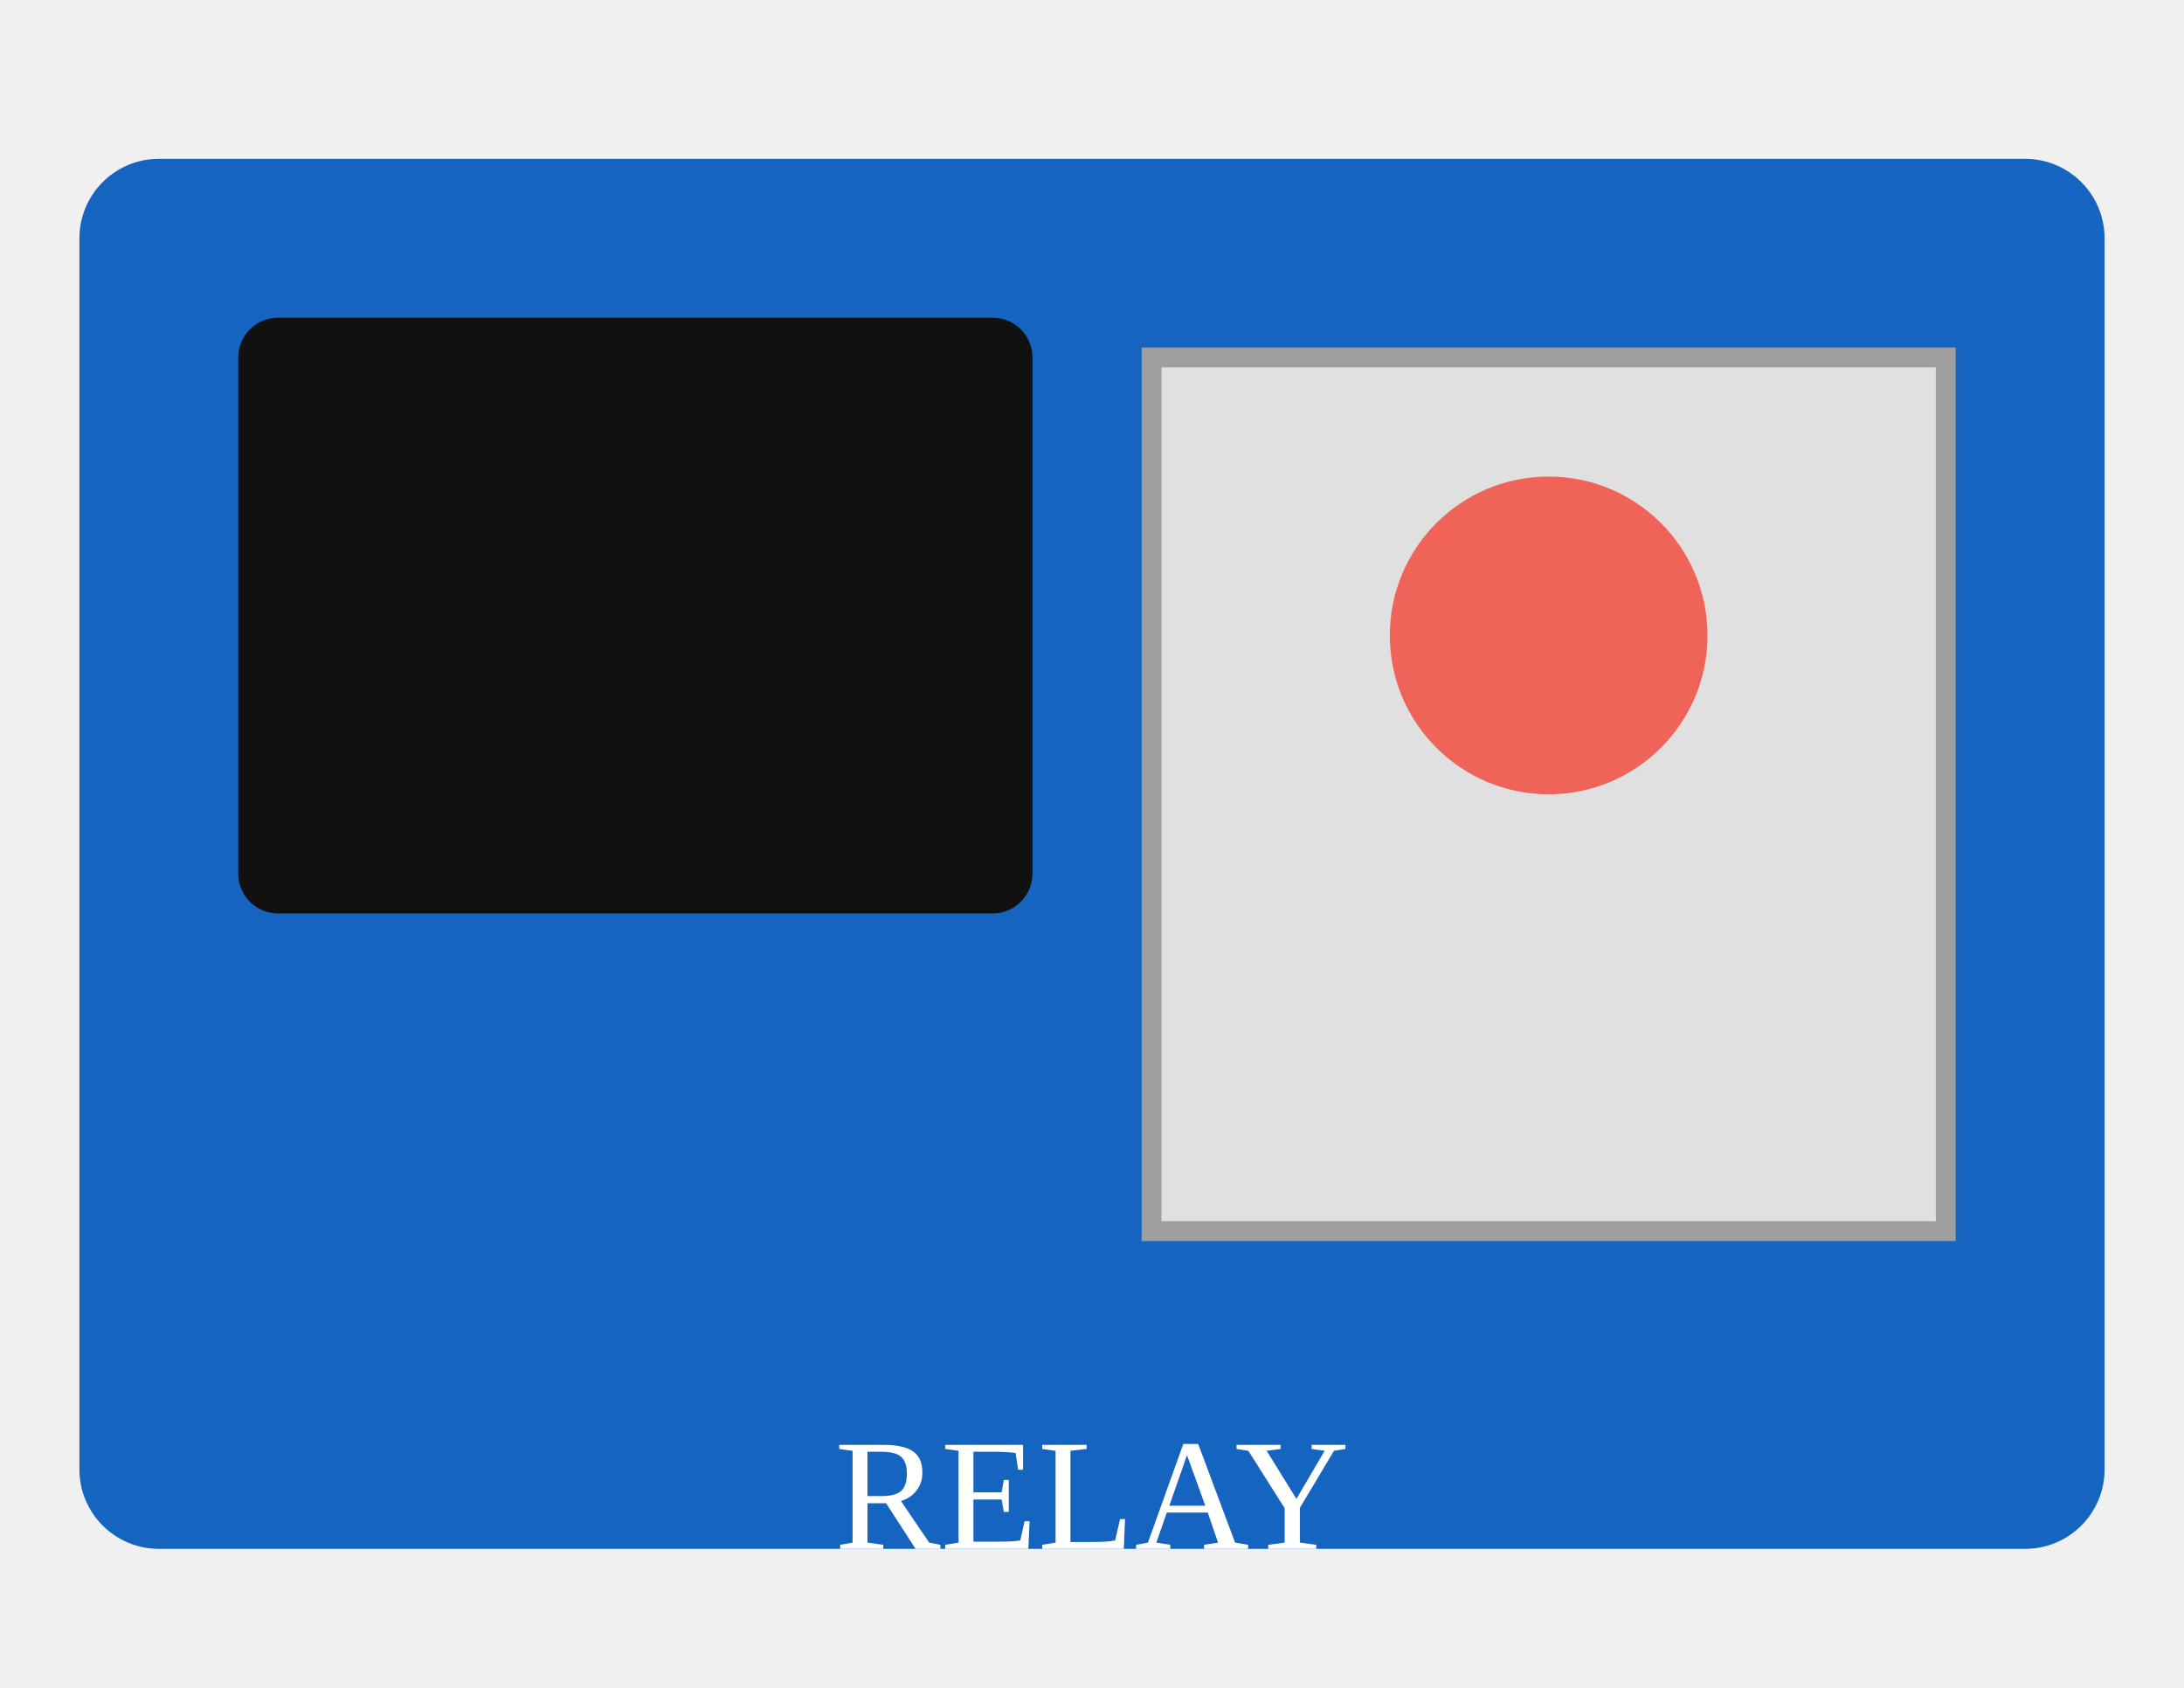
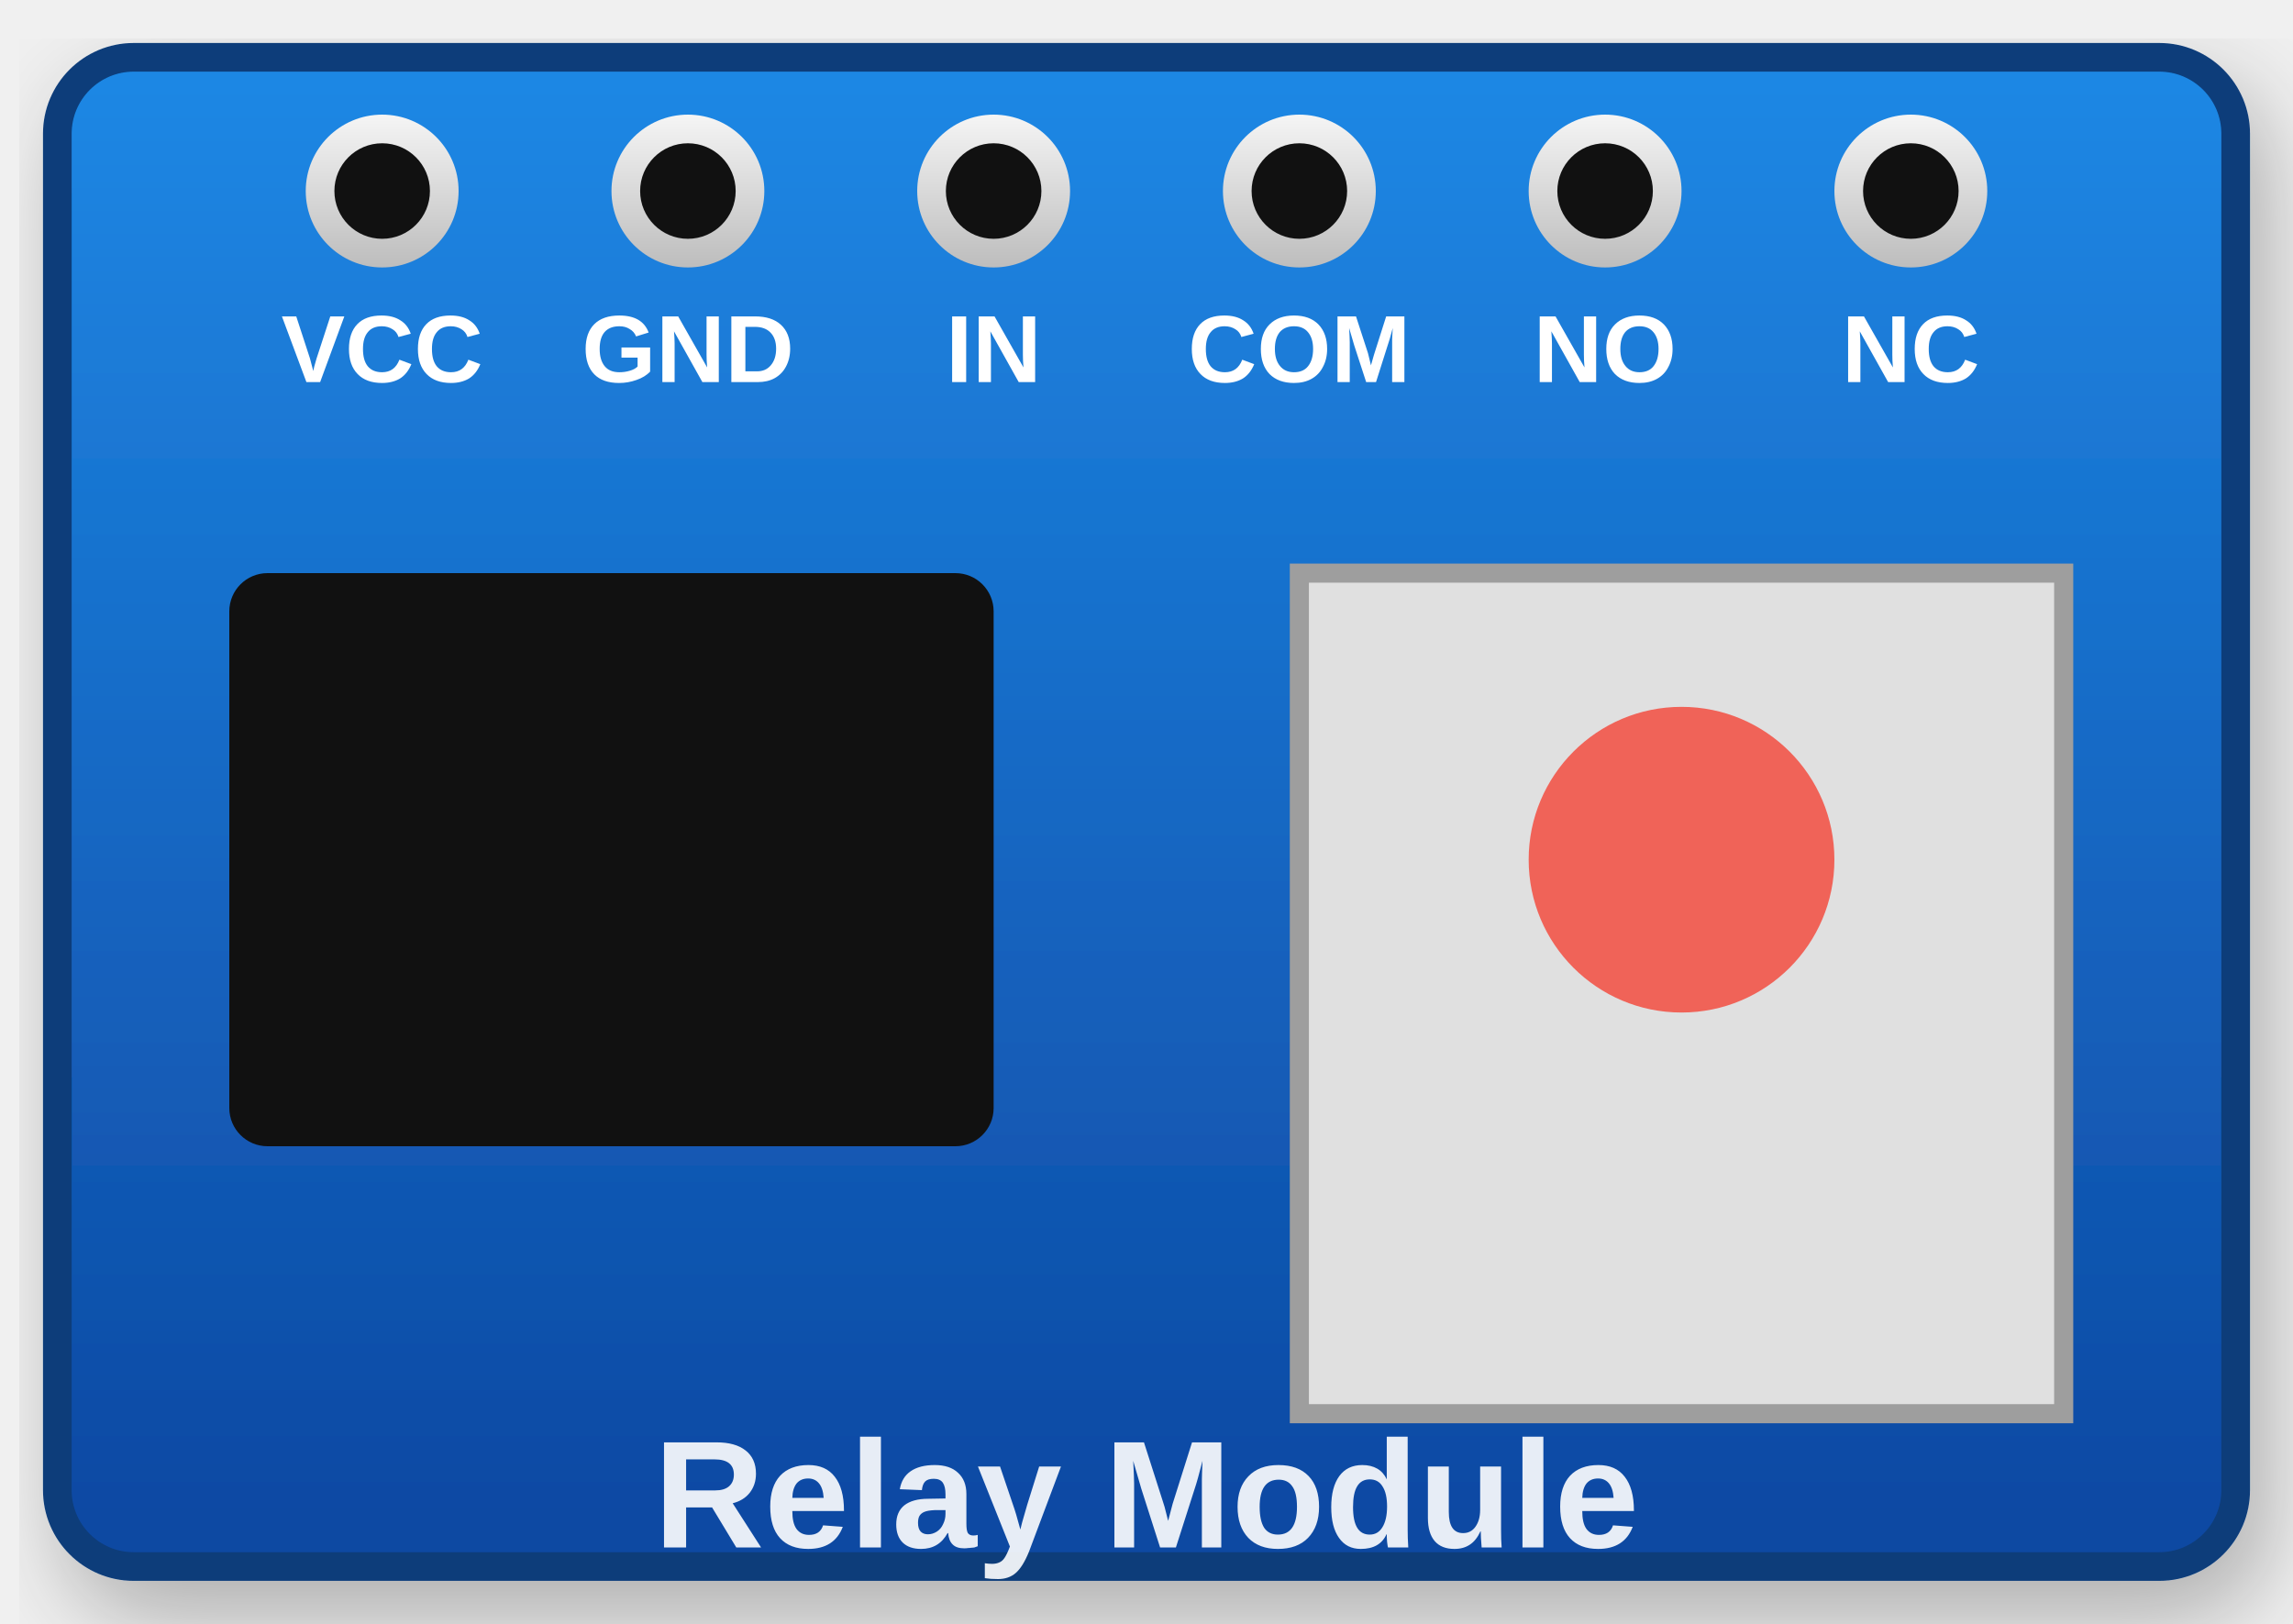
- <svg xmlns="http://www.w3.org/2000/svg" viewBox="0 0 110 85" width="110" height="85">
-   <rect x="4" y="8" width="102" height="70" rx="4" fill="#1565C0" />
-   <rect x="12" y="16" width="40" height="30" rx="2" fill="#111" />
-   <rect x="58" y="18" width="40" height="44" fill="#E0E0E0" stroke="#9E9E9E" />
-   <circle cx="78" cy="32" r="8" fill="#F44336" opacity="0.8" />
-   <text x="55" y="78" text-anchor="middle" fill="#fff" font-size="8">RELAY</text>
+ <svg xmlns="http://www.w3.org/2000/svg" viewBox="0 0 120 85" width="120" height="85">
+   <defs>
+     <linearGradient id="pcb-relay" x1="0" y1="0" x2="0" y2="1">
+       <stop offset="0%" stop-color="#1E88E5" />
+       <stop offset="100%" stop-color="#0D47A1" />
+     </linearGradient>
+     <linearGradient id="pcbTeal-relay" x1="0" y1="0" x2="0" y2="1">
+       <stop offset="0%" stop-color="#00939d" />
+       <stop offset="100%" stop-color="#007982" />
+     </linearGradient>
+     <linearGradient id="metal-relay" x1="0" y1="0" x2="0" y2="1">
+       <stop offset="0%" stop-color="#eee" />
+       <stop offset="50%" stop-color="#fff" />
+       <stop offset="100%" stop-color="#999" />
+     </linearGradient>
+     <linearGradient id="pin-relay" x1="0" y1="0" x2="0" y2="1">
+       <stop offset="0%" stop-color="#f5f5f5" />
+       <stop offset="100%" stop-color="#bdbdbd" />
+     </linearGradient>
+     <filter id="sh-relay" x="-8%" y="-8%" width="116%" height="116%">
+       <feDropShadow dx="1" dy="2" stdDeviation="2.5" flood-opacity="0.28" />
+     </filter>
+     <filter id="glow-relay">
+       <feGaussianBlur stdDeviation="1.5" result="b" />
+       <feMerge>
+         <feMergeNode in="b" />
+         <feMergeNode in="SourceGraphic" />
+       </feMerge>
+     </filter>
+   </defs>
+   <rect x="3" y="3" width="114" height="79" rx="4" fill="url(#pcb-relay)" stroke="#0a3d7a" stroke-width="1.5" filter="url(#sh-relay)" />
+   <circle cx="20" cy="10" r="4" fill="url(#pin-relay)" />
+   <circle cx="20" cy="10" r="2.5" fill="#111" />
+   <text x="20" y="20" text-anchor="middle" fill="#fff" font-size="5" font-weight="bold" font-family="Arial,sans-serif">VCC</text>
+   <circle cx="36" cy="10" r="4" fill="url(#pin-relay)" />
+   <circle cx="36" cy="10" r="2.5" fill="#111" />
+   <text x="36" y="20" text-anchor="middle" fill="#fff" font-size="5" font-weight="bold" font-family="Arial,sans-serif">GND</text>
+   <circle cx="52" cy="10" r="4" fill="url(#pin-relay)" />
+   <circle cx="52" cy="10" r="2.5" fill="#111" />
+   <text x="52" y="20" text-anchor="middle" fill="#fff" font-size="5" font-weight="bold" font-family="Arial,sans-serif">IN</text>
+   <circle cx="68" cy="10" r="4" fill="url(#pin-relay)" />
+   <circle cx="68" cy="10" r="2.5" fill="#111" />
+   <text x="68" y="20" text-anchor="middle" fill="#fff" font-size="5" font-weight="bold" font-family="Arial,sans-serif">COM</text>
+   <circle cx="84" cy="10" r="4" fill="url(#pin-relay)" />
+   <circle cx="84" cy="10" r="2.5" fill="#111" />
+   <text x="84" y="20" text-anchor="middle" fill="#fff" font-size="5" font-weight="bold" font-family="Arial,sans-serif">NO</text>
+   <circle cx="100" cy="10" r="4" fill="url(#pin-relay)" />
+   <circle cx="100" cy="10" r="2.5" fill="#111" />
+   <text x="100" y="20" text-anchor="middle" fill="#fff" font-size="5" font-weight="bold" font-family="Arial,sans-serif">NC</text>
+   <text x="60" y="81" text-anchor="middle" fill="#fff" font-size="8" font-weight="bold" font-family="Arial,sans-serif" opacity="0.9">Relay Module</text>
+   <rect x="12" y="30" width="40" height="30" rx="2" fill="#111" />
+   <rect x="68" y="30" width="40" height="44" fill="#E0E0E0" stroke="#9E9E9E" />
+   <circle cx="88" cy="45" r="8" fill="#F44336" opacity="0.8" />
</svg>
